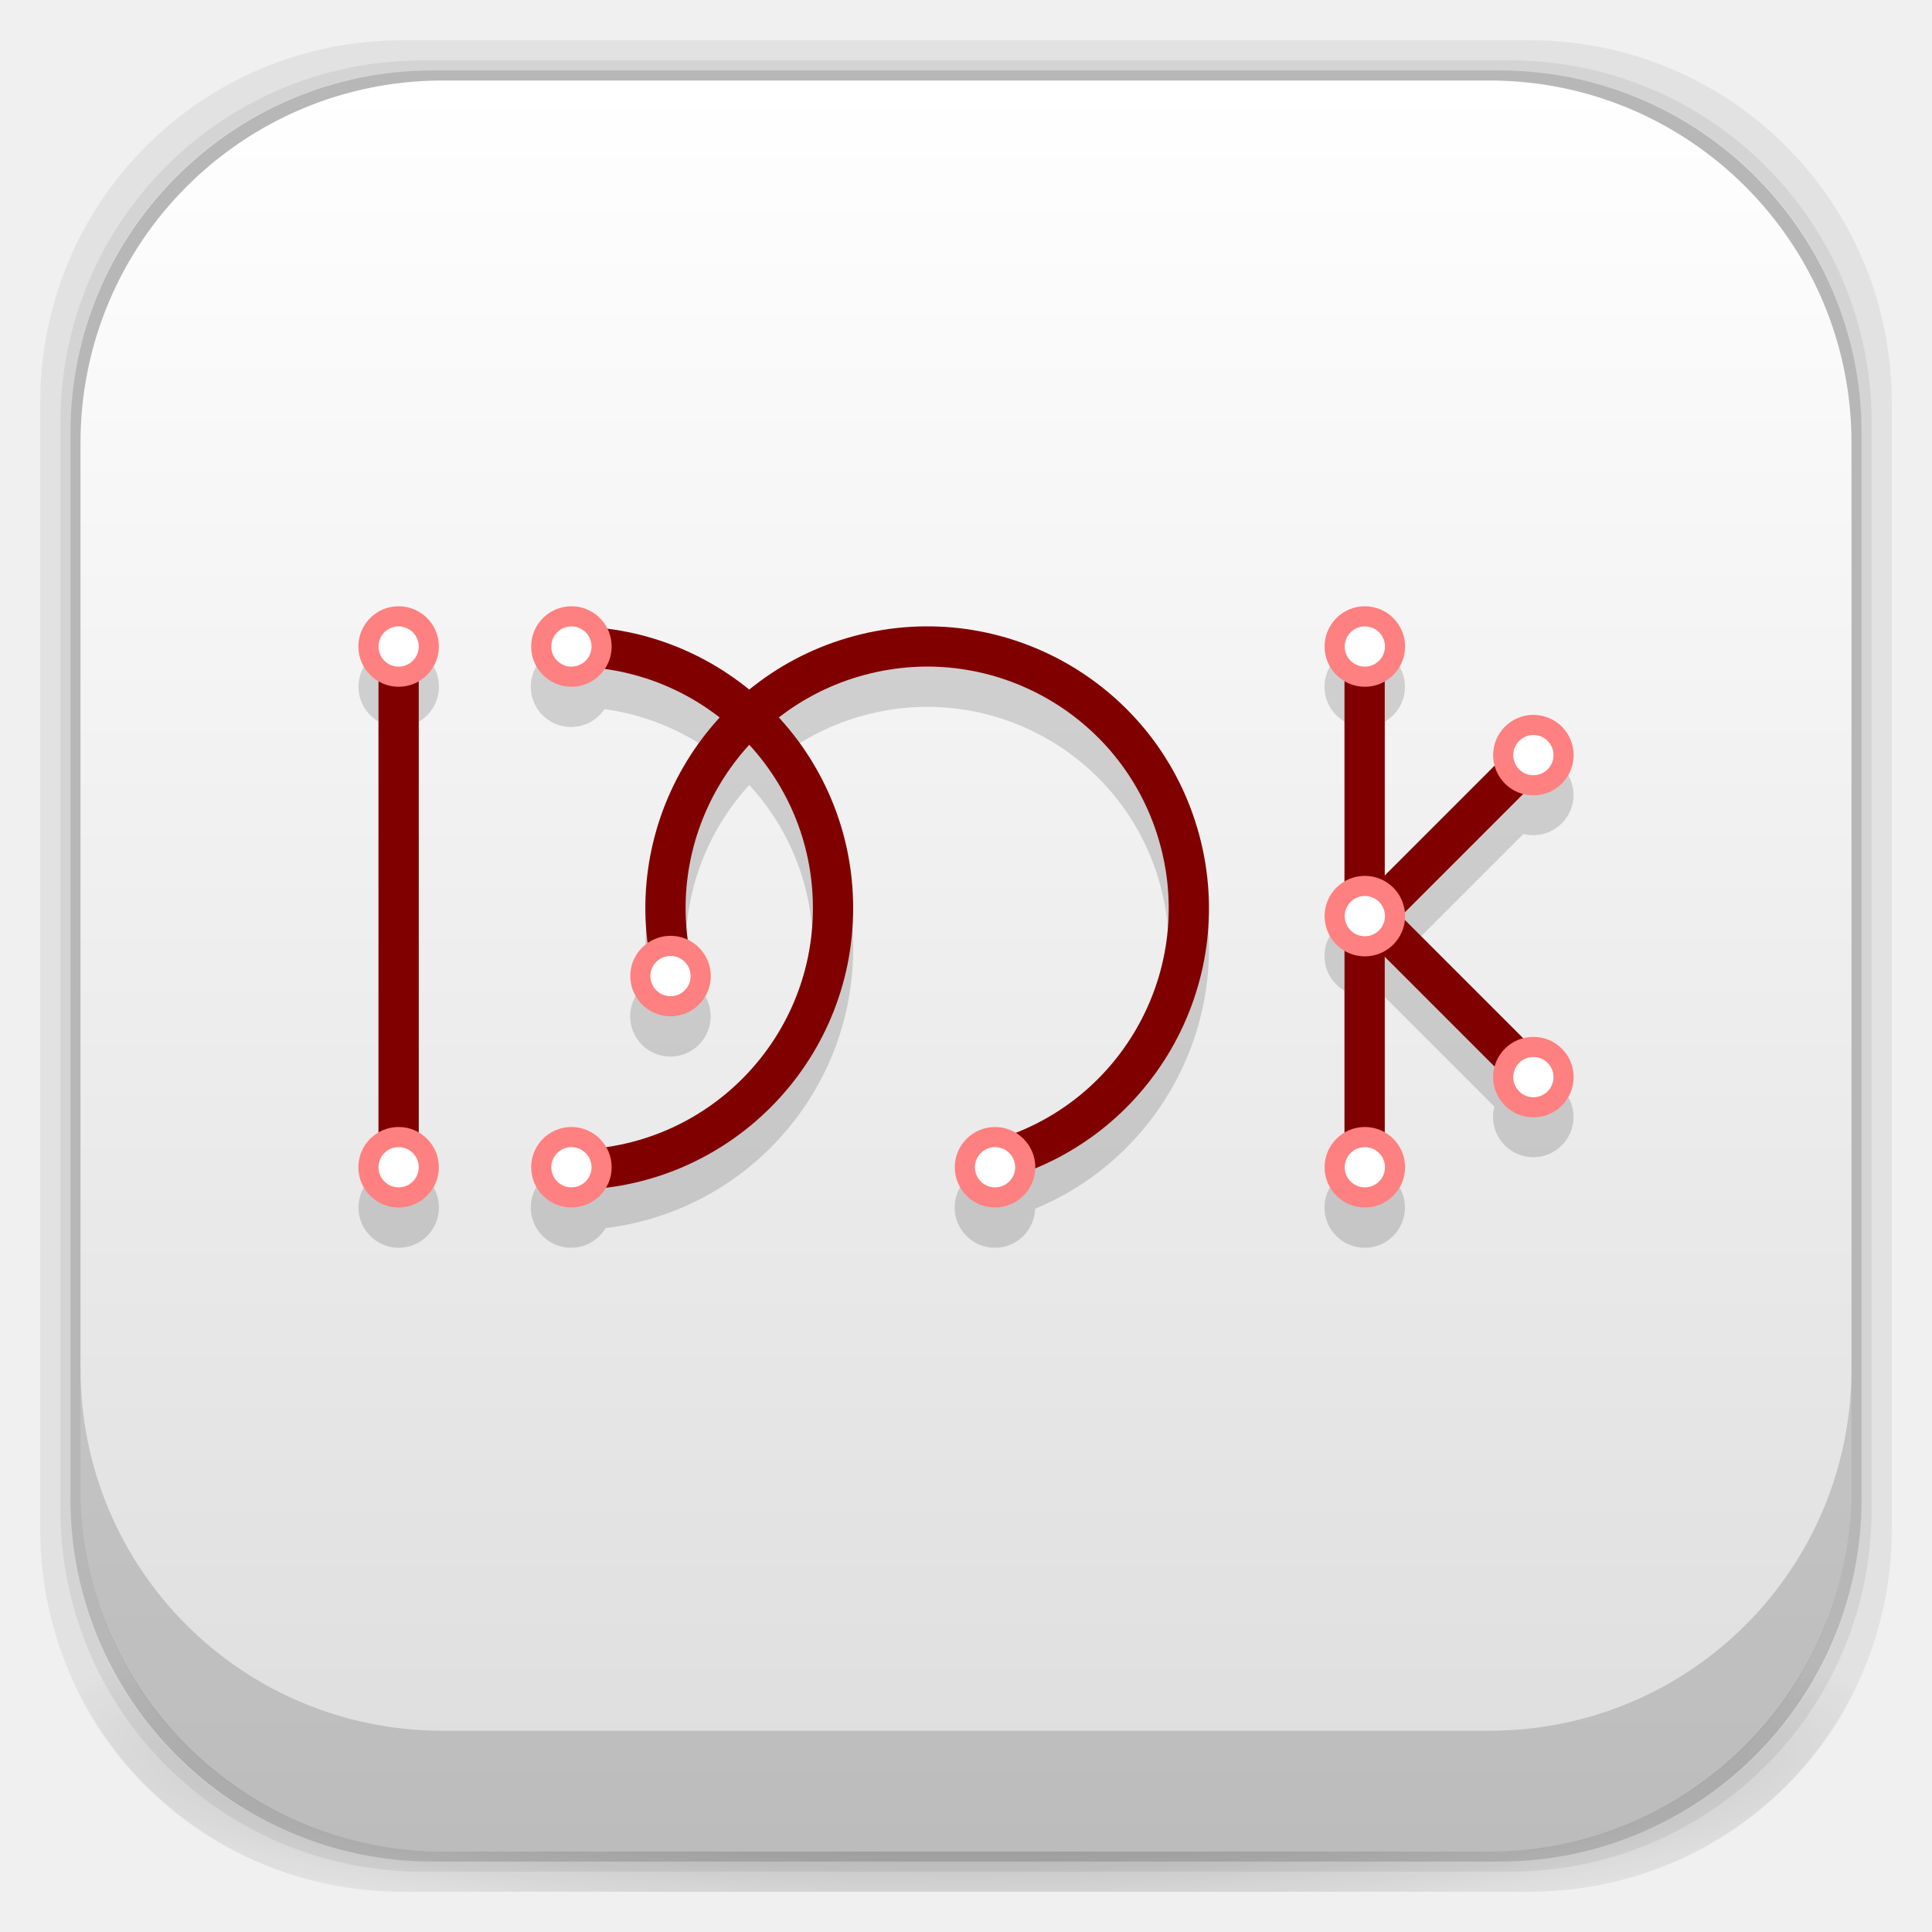
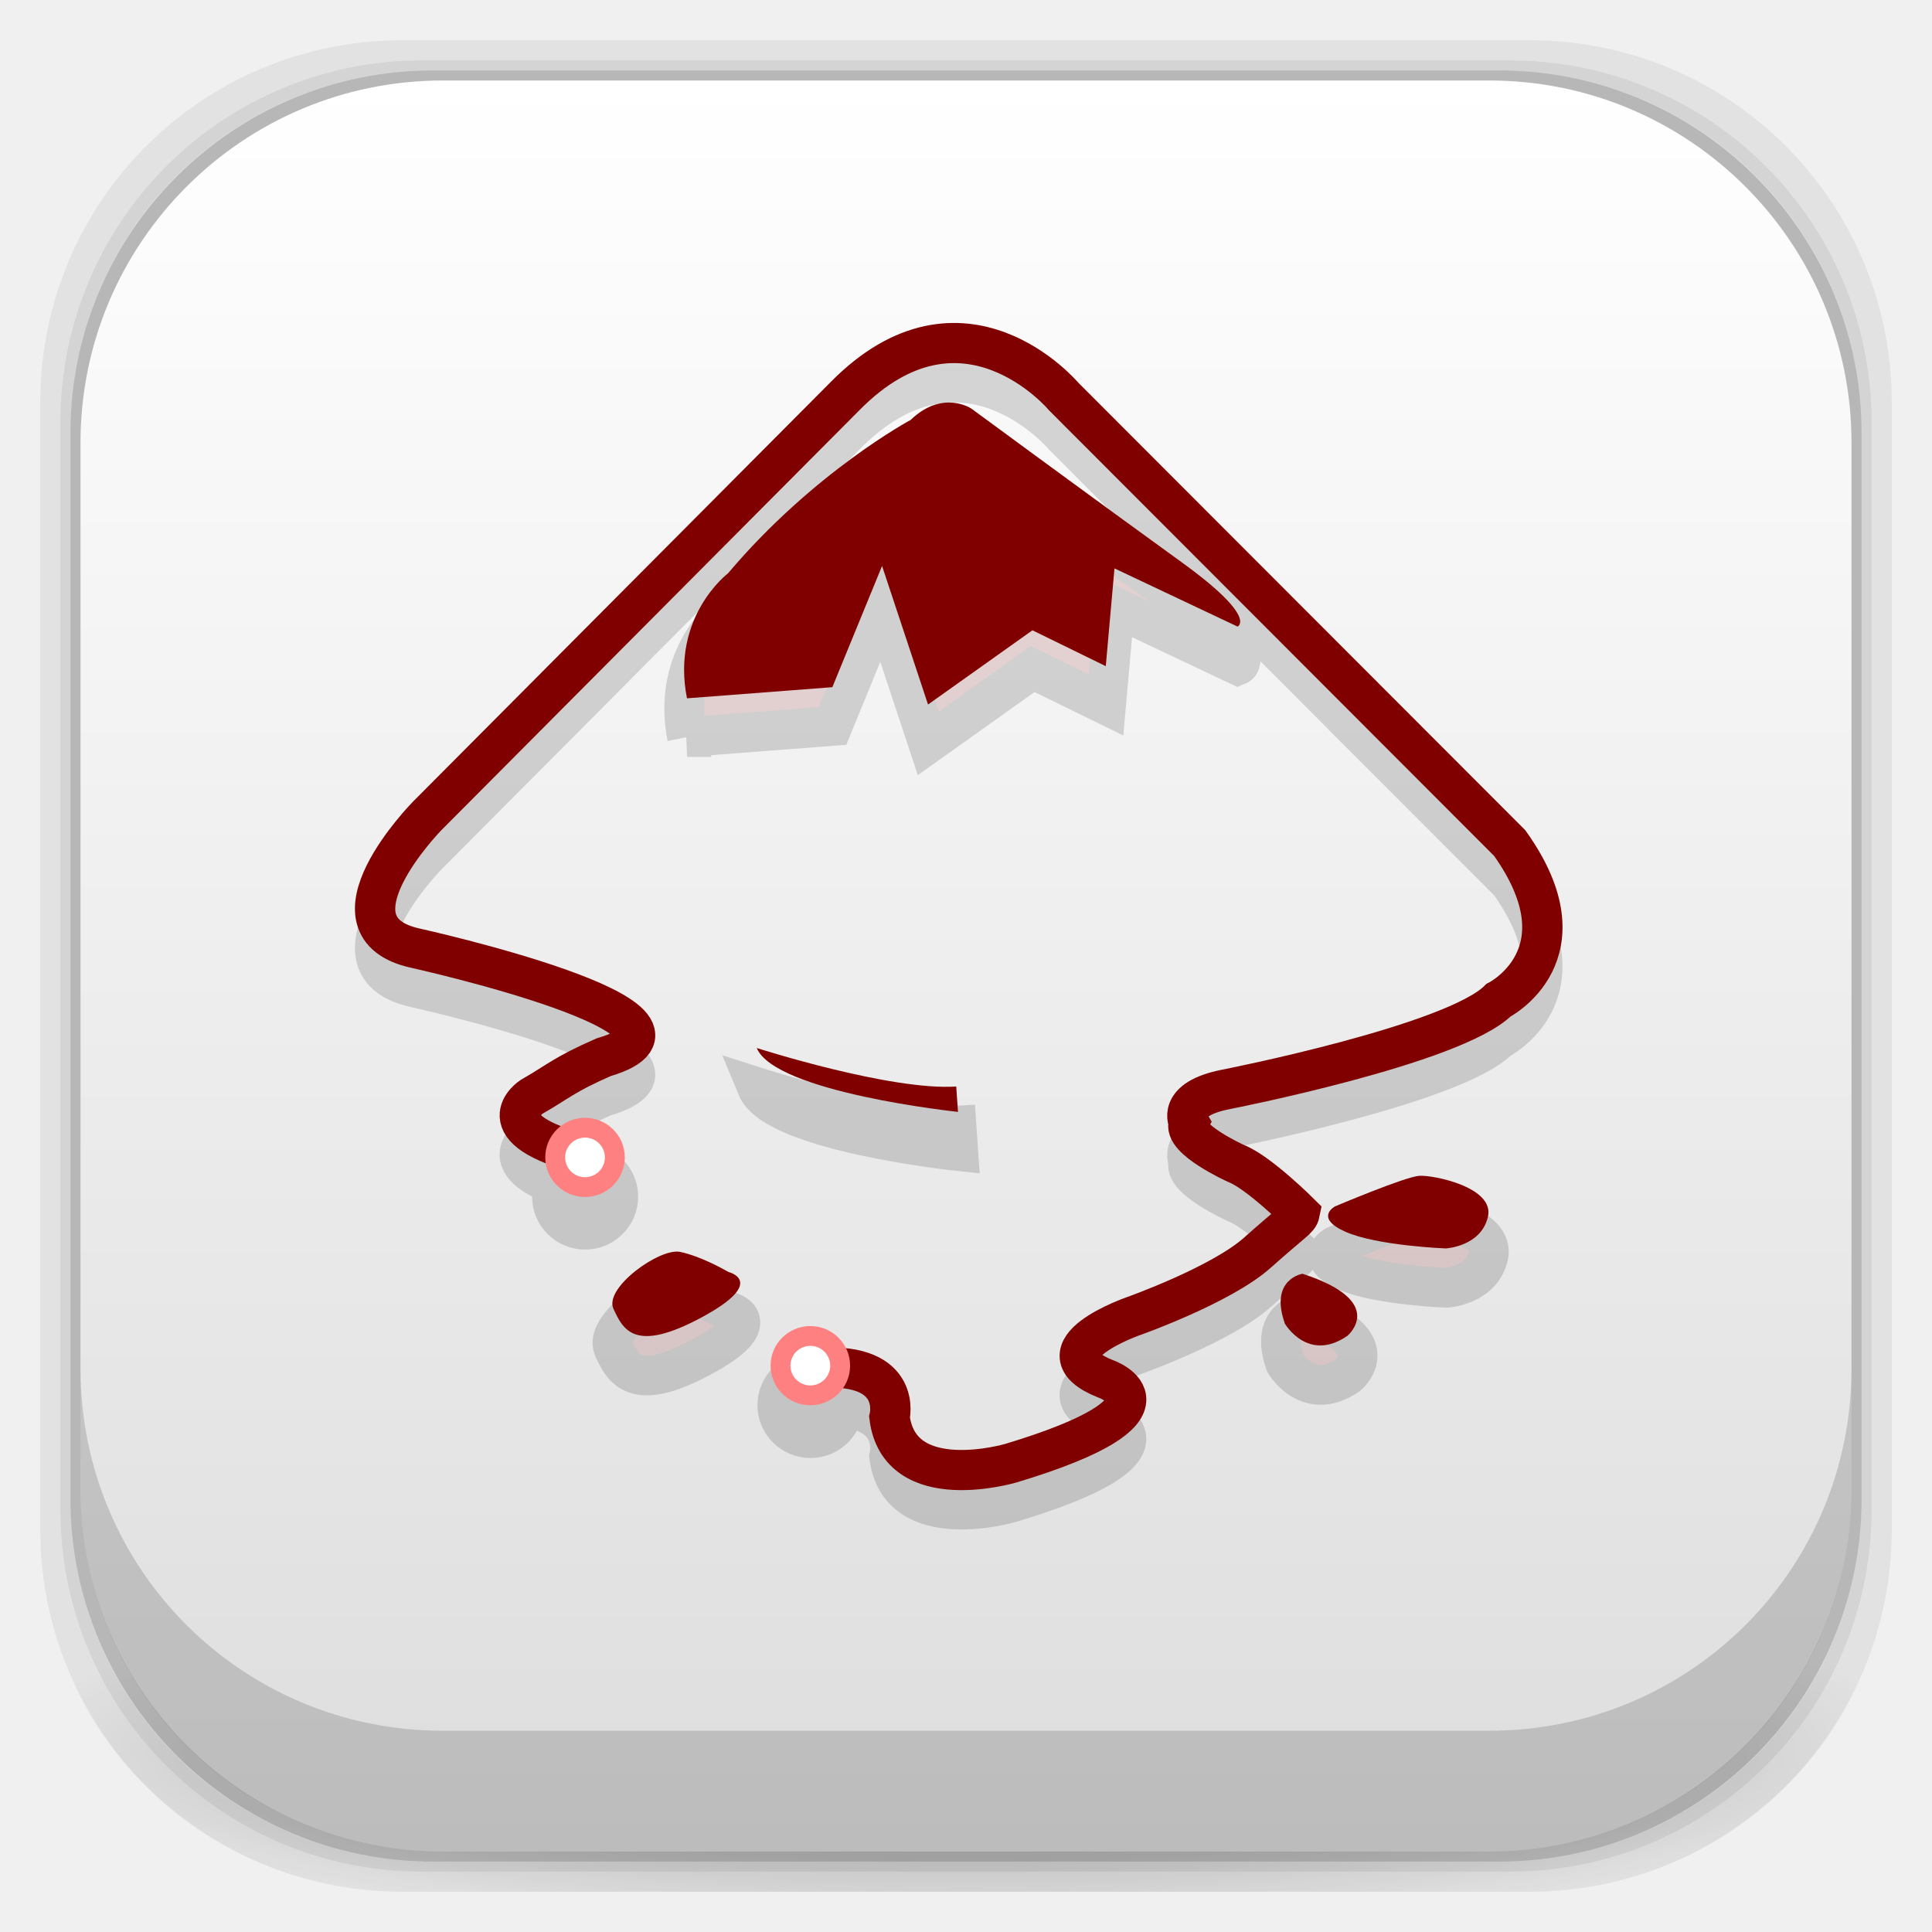
<svg xmlns="http://www.w3.org/2000/svg" xmlns:xlink="http://www.w3.org/1999/xlink" width="48" height="48" id="svg4230" version="1.1">
  <defs id="defs4232">
    <linearGradient id="linearGradient3082">
      <stop style="stop-color:#ffc34f;stop-opacity:1;" offset="0" id="stop3084" />
      <stop id="stop3090" offset="0.5" style="stop-color:#ff4100;stop-opacity:1;" />
      <stop style="stop-color:#ff0076;stop-opacity:1;" offset="0.75" id="stop3092" />
      <stop style="stop-color:#ff8700;stop-opacity:1;" offset="1" id="stop3086" />
    </linearGradient>
    <linearGradient id="linearGradient4524">
      <stop style="stop-color:#dddddd;stop-opacity:1;" offset="0" id="stop4526" />
      <stop style="stop-color:#ffffff;stop-opacity:1;" offset="1" id="stop4528" />
    </linearGradient>
    <linearGradient id="linearGradient4512">
      <stop style="stop-color:#d9d2d1;stop-opacity:1;" offset="0" id="stop4514" />
      <stop style="stop-color:#fefcfc;stop-opacity:1;" offset="1" id="stop4516" />
    </linearGradient>
    <linearGradient id="linearGradient4243">
      <stop style="stop-color:#000000;stop-opacity:1;" offset="0" id="stop4245" />
      <stop style="stop-color:#000000;stop-opacity:0;" offset="1" id="stop4247" />
    </linearGradient>
    <linearGradient id="linearGradient4216">
      <stop style="stop-color:#a0c4e6;stop-opacity:1;" offset="0" id="stop4218" />
      <stop style="stop-color:#d0e2f1;stop-opacity:1;" offset="1" id="stop4220" />
    </linearGradient>
    <linearGradient id="linearGradient4208">
      <stop style="stop-color:#70a3d6;stop-opacity:1;" offset="0" id="stop4210" />
      <stop style="stop-color:#88b6e1;stop-opacity:1;" offset="1" id="stop4212" />
    </linearGradient>
    <linearGradient id="linearGradient4200">
      <stop style="stop-color:#427dbe;stop-opacity:1;" offset="0" id="stop4202" />
      <stop style="stop-color:#739bd1;stop-opacity:1;" offset="1" id="stop4204" />
    </linearGradient>
    <linearGradient id="linearGradient4192">
      <stop style="stop-color:#4970a4;stop-opacity:1;" offset="0" id="stop4194" />
      <stop style="stop-color:#6090c0;stop-opacity:1;" offset="1" id="stop4196" />
    </linearGradient>
    <radialGradient xlink:href="#linearGradient3688-166-749-5-9-1" id="radialGradient4351" gradientUnits="userSpaceOnUse" gradientTransform="matrix(2.320171,0,0,0.4,28.61784,28.6)" cx="4.993" cy="43.5" fx="4.993" fy="43.5" r="2.5" />
    <linearGradient id="linearGradient3688-166-749-5-9-1">
      <stop id="stop2883-0-2-9" style="stop-color:#181818;stop-opacity:1" offset="0" />
      <stop id="stop2885-5-3-8" style="stop-color:#181818;stop-opacity:0" offset="1" />
    </linearGradient>
    <linearGradient id="linearGradient3688-464-309-8-9-4">
      <stop id="stop2889-9-9-1" style="stop-color:#181818;stop-opacity:1" offset="0" />
      <stop id="stop2891-4-2-9" style="stop-color:#181818;stop-opacity:0" offset="1" />
    </linearGradient>
    <linearGradient id="linearGradient3702-501-757-0-4-0">
      <stop id="stop2895-0-2-1" style="stop-color:#181818;stop-opacity:0" offset="0" />
      <stop id="stop2897-2-8-2" style="stop-color:#181818;stop-opacity:1" offset="0.5" />
      <stop id="stop2899-6-1-6" style="stop-color:#181818;stop-opacity:0" offset="1" />
    </linearGradient>
    <linearGradient id="linearGradient3811-3">
      <stop style="stop-color:#000000;stop-opacity:1;" offset="0" id="stop3813-0" />
      <stop style="stop-color:#000000;stop-opacity:0;" offset="1" id="stop3815-0" />
    </linearGradient>
    <clipPath id="clipPath-887332295">
      <g id="g3945" transform="translate(0,-1004.362)">
        <rect id="rect3947" fill="#1890d0" width="46" height="46" x="1" y="1005.36" rx="4" />
      </g>
    </clipPath>
    <clipPath id="clipPath-867792831">
      <g id="g3940" transform="translate(0,-1004.362)">
        <rect id="rect3942" fill="#1890d0" width="46" height="46" x="1" y="1005.36" rx="4" />
      </g>
    </clipPath>
    <linearGradient gradientTransform="translate(-47.99779,0.00221467)" gradientUnits="userSpaceOnUse" x2="47" x1="1" id="linearGradient3764">
      <stop id="stop3935" stop-opacity="1" stop-color="#e4e4e4" />
      <stop id="stop3937" stop-opacity="1" stop-color="#eee" offset="1" />
    </linearGradient>
    <radialGradient xlink:href="#linearGradient4243" id="radialGradient4274" gradientUnits="userSpaceOnUse" gradientTransform="matrix(1.043478,0,0,0.1956518,-1.04348,35.18481)" cx="24" cy="42.5" fx="24" fy="42.5" r="23" />
    <linearGradient xlink:href="#linearGradient4524" id="linearGradient4530" x1="24" y1="46" x2="24" y2="2" gradientUnits="userSpaceOnUse" />
    <linearGradient xlink:href="#linearGradient4512" id="linearGradient4554" gradientUnits="userSpaceOnUse" x1="12.5" y1="28" x2="12.5" y2="17" />
    <linearGradient xlink:href="#linearGradient3082" id="linearGradient3088" x1="24" y1="37" x2="24" y2="8" gradientUnits="userSpaceOnUse" gradientTransform="translate(60,0)" />
  </defs>
  <g id="layer3" style="display:inline">
    <path style="opacity:0.06;fill:#000000;fill-opacity:1;stroke:none" d="M 10,1 C 5.014,1 1,5.014 1,10 l 0,28 c 0,4.986 4.014,9 9,9 l 28,0 c 4.986,0 9,-4.014 9,-9 L 47,10 C 47,5.014 42.986,1 38,1 L 10,1 z m 0.5,0.5 27,0 c 4.986,0 9,4.014 9,9 l 0,27 c 0,4.986 -4.014,9 -9,9 l -27,0 c -4.986,0 -9,-4.014 -9,-9 l 0,-27 c 0,-4.986 4.014,-9 9,-9 z" id="rect3829" />
    <path style="opacity:0.12;fill:#000000;fill-opacity:1;stroke:none" d="m 10.5,1.5 c -4.986,0 -9,4.014 -9,9 l 0,27 c 0,4.986 4.014,9 9,9 l 27,0 c 4.986,0 9,-4.014 9,-9 l 0,-27 c 0,-4.986 -4.014,-9 -9,-9 l -27,0 z m 0.25,0.25 26.5,0 c 4.986,0 9,4.014 9,9 l 0,26.5 c 0,4.986 -4.014,9 -9,9 l -26.5,0 c -4.986,0 -9,-4.014 -9,-9 l 0,-26.5 c 0,-4.986 4.014,-9 9,-9 z" id="rect3827" />
    <rect style="opacity:0.24;fill:#000000;fill-opacity:1;stroke:none" id="rect3038-4" width="44.5" height="44.5" x="1.75" y="1.75" ry="9" rx="9" />
  </g>
  <g id="layer6" style="display:inline">
    <path style="opacity:0.3;fill:url(#radialGradient4274);fill-opacity:1;stroke:none" d="M 1.031,39 C 1.519,43.519 5.347,47 10,47 l 28,0 c 4.653,0 8.481,-3.481 8.969,-8 l -45.938,0 z" id="rect4241" />
  </g>
  <g id="layer2" style="display:inline">
    <rect style="fill:url(#linearGradient4530);fill-opacity:1;stroke:none" id="rect3038" width="44" height="44" x="2" y="2" ry="9" rx="9" />
-     <g id="g4176" style="opacity:0.15" transform="translate(0,26.9375)">
-       <path style="fill:#000000;stroke:#000000;stroke-width:1;stroke-linecap:butt;stroke-linejoin:miter;stroke-miterlimit:4;stroke-opacity:1;stroke-dasharray:none" d="m 9.903,-10.027 0,13.304" id="path4013" />
-       <path style="fill:none;stroke:#000000;stroke-width:1;stroke-miterlimit:4" d="m 14.197,3.125 c 3.59,0 6.5,-2.91 6.5,-6.5 0,-3.59 -2.91,-6.5 -6.5,-6.5" id="path4015" />
-       <path style="fill:none;stroke:#000000;stroke-width:1;stroke-miterlimit:4" d="m 24.718,2.904 c 3.468,-0.929 5.525,-4.493 4.596,-7.961 -0.929,-3.468 -4.493,-5.525 -7.961,-4.596 -3.468,0.929 -5.525,4.493 -4.596,7.961" id="path4017" />
-       <path id="path4019" d="m 33.903,-10.027 0,13.304" style="fill:#000000;stroke:#000000;stroke-width:1;stroke-linecap:butt;stroke-linejoin:miter;stroke-miterlimit:4;stroke-opacity:1;stroke-dasharray:none" />
-       <path style="fill:#000000;stroke:#000000;stroke-width:1;stroke-linecap:butt;stroke-linejoin:miter;stroke-miterlimit:4;stroke-opacity:1;stroke-dasharray:none" d="m 38.205,-7.281 -4.604,4.604" id="path4021" />
-       <path id="path4023" d="m 33.602,-3.677 4.604,4.604" style="fill:#000000;stroke:#000000;stroke-width:1;stroke-linecap:butt;stroke-linejoin:miter;stroke-miterlimit:4;stroke-opacity:1;stroke-dasharray:none" />
-       <path id="path4027" d="m 9.906,-10.875 c -0.552,0 -1,0.448 -1,1 0,0.552 0.448,1 1,1 0.552,0 1,-0.448 1,-1 0,-0.552 -0.448,-1 -1,-1 z m 4.281,0 c -0.552,0 -1,0.448 -1,1 0,0.552 0.448,1 1,1 0.552,0 1,-0.448 1,-1 0,-0.552 -0.448,-1 -1,-1 z m 19.719,0 c -0.552,0 -1,0.448 -1,1 0,0.552 0.448,1 1,1 0.552,0 1,-0.448 1,-1 0,-0.552 -0.448,-1 -1,-1 z m 4.188,2.688 c -0.552,0 -1,0.448 -1,1 0,0.552 0.448,1 1,1 0.552,0 1,-0.448 1,-1 0,-0.552 -0.448,-1 -1,-1 z m -4.188,4 c -0.552,0 -1,0.448 -1,1 0,0.552 0.448,1 1,1 0.552,0 1,-0.448 1,-1 0,-0.552 -0.448,-1 -1,-1 z m -17.25,1.5 c -0.552,0 -1,0.448 -1,1 0,0.552 0.448,1 1,1 0.552,0 1,-0.448 1,-1 0,-0.552 -0.448,-1 -1,-1 z m 21.438,2.5 c -0.552,0 -1,0.448 -1,1 0,0.552 0.448,1 1,1 0.552,0 1,-0.448 1,-1 0,-0.552 -0.448,-1 -1,-1 z m -28.188,2.25 c -0.552,0 -1,0.448 -1,1 0,0.552 0.448,1 1,1 0.552,0 1,-0.448 1,-1 0,-0.552 -0.448,-1 -1,-1 z m 4.281,0 c -0.552,0 -1,0.448 -1,1 0,0.552 0.448,1 1,1 0.552,0 1,-0.448 1,-1 0,-0.552 -0.448,-1 -1,-1 z m 10.531,0 c -0.552,0 -1,0.448 -1,1 0,0.552 0.448,1 1,1 0.552,0 1,-0.448 1,-1 0,-0.552 -0.448,-1 -1,-1 z m 9.188,0 c -0.552,0 -1,0.448 -1,1 0,0.552 0.448,1 1,1 0.552,0 1,-0.448 1,-1 0,-0.552 -0.448,-1 -1,-1 z" style="fill:#000000;stroke:none" />
-     </g>
-     <g id="g3970" transform="translate(48.69652,-0.0624999)">
-       <path id="path3094" d="m -38.793,15.973 0,13.304" style="fill:#000000;stroke:#800000;stroke-width:1;stroke-linecap:butt;stroke-linejoin:miter;stroke-miterlimit:4;stroke-opacity:1;stroke-dasharray:none" />
-       <path id="path3096" d="m -34.5,29.125 c 3.59,0 6.5,-2.91 6.5,-6.5 0,-3.59 -2.91,-6.5 -6.5,-6.5" style="fill:none;stroke:#800000;stroke-width:1;stroke-miterlimit:4" />
-       <path id="path3882" d="m -23.979,28.904 c 3.468,-0.929 5.525,-4.493 4.596,-7.961 -0.929,-3.468 -4.493,-5.525 -7.961,-4.596 -3.468,0.929 -5.525,4.493 -4.596,7.961" style="fill:none;stroke:#800000;stroke-width:1;stroke-miterlimit:4" />
-       <path style="fill:#000000;stroke:#800000;stroke-width:1;stroke-linecap:butt;stroke-linejoin:miter;stroke-miterlimit:4;stroke-opacity:1;stroke-dasharray:none" d="m -14.793,15.973 0,13.304" id="path3893" />
-       <path id="path3895" d="m -10.491,18.719 -4.604,4.604" style="fill:#000000;stroke:#800000;stroke-width:1;stroke-linecap:butt;stroke-linejoin:miter;stroke-miterlimit:4;stroke-opacity:1;stroke-dasharray:none" />
-       <path style="fill:#000000;stroke:#800000;stroke-width:1;stroke-linecap:butt;stroke-linejoin:miter;stroke-miterlimit:4;stroke-opacity:1;stroke-dasharray:none" d="m -15.095,22.323 4.604,4.604" id="path3899" />
-       <g transform="translate(-4.625,7.25)" id="g3905">
-         <path style="fill:#ff8080;stroke:none" id="path3901" d="m -28,8.5 c 0,0.828 -0.672,1.5 -1.5,1.5 -0.828,0 -1.5,-0.672 -1.5,-1.5 0,-0.828 0.672,-1.5 1.5,-1.5 0.828,0 1.5,0.672 1.5,1.5 z" transform="matrix(0.6666667,0,0,0.6666667,-10.20833,3.208333)" />
-         <path d="m -28,8.5 c 0,0.828 -0.672,1.5 -1.5,1.5 -0.828,0 -1.5,-0.672 -1.5,-1.5 0,-0.828 0.672,-1.5 1.5,-1.5 0.828,0 1.5,0.672 1.5,1.5 z" id="path3903" style="fill:#ffffff;stroke:none" transform="matrix(0.3333333,0,0,0.3333333,-20.04167,6.041667)" />
+     <g transform="matrix(0.9884622,0,0,0.9848506,66.61661,-49.73345)" id="g3287">
+       <g id="g3289" transform="translate(0,1.00005)" style="opacity:0.15;stroke:#000000">
+         <path style="fill:none;stroke:#000000;stroke-width:1.013;stroke-linecap:butt;stroke-linejoin:miter;stroke-miterlimit:4;stroke-opacity:1;stroke-dasharray:none" d="m -46.786,84.995 c 2.093,-0.125 1.749,1.249 1.749,1.249 0.25,1.998 3.061,1.155 3.061,1.155 4.53,-1.374 2.374,-2.123 2.374,-2.123 -1.812,-0.718 0.718,-1.592 0.718,-1.592 0,0 2.187,-0.78 3.093,-1.592 0.906,-0.812 1.031,-0.843 1.062,-0.999 0,0 -1.031,-1.03 -1.593,-1.249 0,0 -1.374,-0.624 -1.187,-1.03 0,0 -0.344,-0.593 0.937,-0.843 0,0 5.717,-1.124 6.841,-2.248 0,0 2.28,-1.155 0.281,-3.965 L -40.663,60.49 c 0,0 -2.53,-3.028 -5.498,0 l -10.496,10.583 c 0,0 -2.749,2.81 -0.281,3.34 0,0 7.997,1.779 4.717,2.747 -1,0.437 -1.156,0.624 -1.812,0.999 0,0 -1.25,0.812 1.374,1.467" id="path3291" />
+         <path style="fill:#800000;stroke:#000000" d="m -50.125,68.094 3.656,-0.281 1.25,-3.062 1.156,3.5 2.625,-1.875 1.844,0.906 0.219,-2.469 3.094,1.469 c 0,0 0.531,-0.219 -1.406,-1.625 -1.938,-1.406 -5.281,-3.875 -5.281,-3.875 0,0 -0.719,-0.5 -1.531,0.281 0,0 -2.438,1.312 -4.594,3.875 0,0 -1.438,1.094 -1.031,3.156 z" id="path3293" />
+         <path style="fill:#800000;stroke:#000000" d="m -43.354,77.897 0.044,0.641 c 0,0 -4.596,-0.486 -5.06,-1.613 0,0 3.359,1.083 5.016,0.972 z" id="path3295" />
+         <path style="fill:#800000;stroke:#000000" d="m -34.648,82.626 c 0,0 -0.84,0.133 -0.442,1.26 0,0 0.575,0.994 1.569,0.309 0,0 1.039,-0.862 -1.127,-1.569 z" id="path3297" />
+         <path style="fill:#800000;stroke:#000000" d="m -49.078,82.582 c 0,0 0.994,0.243 -0.685,1.149 -1.679,0.906 -1.967,0.309 -2.21,-0.221 -0.243,-0.53 1.171,-1.547 1.679,-1.436 0.508,0.11 1.061,0.42 1.215,0.508 z" id="path3299" />
+         <path style="fill:#800000;stroke:#000000" d="m -33.831,80.925 c 0,0 -0.53,0.287 0.265,0.641 0.795,0.354 2.519,0.42 2.519,0.42 0,0 0.884,-0.044 1.061,-0.795 0.177,-0.751 -1.37,-1.061 -1.724,-1.039 -0.354,0.022 -2.121,0.773 -2.121,0.773 z" id="path3302" />
+         <g style="fill:#000000;stroke:#000000;display:inline" transform="translate(-17.1476,76.07133)" id="g3304">
+           <path style="fill:#000000;stroke:#000000" id="path3306" d="m -28,8.5 c 0,0.828 -0.672,1.5 -1.5,1.5 -0.828,0 -1.5,-0.672 -1.5,-1.5 0,-0.828 0.672,-1.5 1.5,-1.5 0.828,0 1.5,0.672 1.5,1.5 z" transform="matrix(0.6666667,0,0,0.6666667,-10.20833,3.208333)" />
+           <path d="m -28,8.5 c 0,0.828 -0.672,1.5 -1.5,1.5 -0.828,0 -1.5,-0.672 -1.5,-1.5 0,-0.828 0.672,-1.5 1.5,-1.5 0.828,0 1.5,0.672 1.5,1.5 z" id="path3308" style="fill:#000000;stroke:#000000" transform="matrix(0.3333333,0,0,0.3333333,-20.04167,6.041667)" />
+         </g>
+         <g style="fill:#000000;stroke:#000000;display:inline" transform="translate(-22.8125,70.8125)" id="g3310">
+           <path style="fill:#000000;stroke:#000000" id="path3312" d="m -28,8.5 c 0,0.828 -0.672,1.5 -1.5,1.5 -0.828,0 -1.5,-0.672 -1.5,-1.5 0,-0.828 0.672,-1.5 1.5,-1.5 0.828,0 1.5,0.672 1.5,1.5 z" transform="matrix(0.6666667,0,0,0.6666667,-10.20833,3.208333)" />
+           <path d="m -28,8.5 c 0,0.828 -0.672,1.5 -1.5,1.5 -0.828,0 -1.5,-0.672 -1.5,-1.5 0,-0.828 0.672,-1.5 1.5,-1.5 0.828,0 1.5,0.672 1.5,1.5 z" id="path3314" style="fill:#000000;stroke:#000000" transform="matrix(0.3333333,0,0,0.3333333,-20.04167,6.041667)" />
+         </g>
      </g>
-       <g id="g3909" transform="translate(-4.625,20.1875)">
-         <path transform="matrix(0.6666667,0,0,0.6666667,-10.20833,3.208333)" d="m -28,8.5 c 0,0.828 -0.672,1.5 -1.5,1.5 -0.828,0 -1.5,-0.672 -1.5,-1.5 0,-0.828 0.672,-1.5 1.5,-1.5 0.828,0 1.5,0.672 1.5,1.5 z" id="path3911" style="fill:#ff8080;stroke:none" />
-         <path transform="matrix(0.3333333,0,0,0.3333333,-20.04167,6.041667)" style="fill:#ffffff;stroke:none" id="path3913" d="m -28,8.5 c 0,0.828 -0.672,1.5 -1.5,1.5 -0.828,0 -1.5,-0.672 -1.5,-1.5 0,-0.828 0.672,-1.5 1.5,-1.5 0.828,0 1.5,0.672 1.5,1.5 z" />
-       </g>
-       <g transform="translate(-2.1625,15.4375)" id="g3915">
-         <path style="fill:#ff8080;stroke:none" id="path3917" d="m -28,8.5 c 0,0.828 -0.672,1.5 -1.5,1.5 -0.828,0 -1.5,-0.672 -1.5,-1.5 0,-0.828 0.672,-1.5 1.5,-1.5 0.828,0 1.5,0.672 1.5,1.5 z" transform="matrix(0.6666667,0,0,0.6666667,-10.20833,3.208333)" />
-         <path d="m -28,8.5 c 0,0.828 -0.672,1.5 -1.5,1.5 -0.828,0 -1.5,-0.672 -1.5,-1.5 0,-0.828 0.672,-1.5 1.5,-1.5 0.828,0 1.5,0.672 1.5,1.5 z" id="path3919" style="fill:#ffffff;stroke:none" transform="matrix(0.3333333,0,0,0.3333333,-20.04167,6.041667)" />
-       </g>
-       <g id="g3921" transform="translate(5.9,20.1875)">
-         <path transform="matrix(0.6666667,0,0,0.6666667,-10.20833,3.208333)" d="m -28,8.5 c 0,0.828 -0.672,1.5 -1.5,1.5 -0.828,0 -1.5,-0.672 -1.5,-1.5 0,-0.828 0.672,-1.5 1.5,-1.5 0.828,0 1.5,0.672 1.5,1.5 z" id="path3923" style="fill:#ff8080;stroke:none" />
-         <path transform="matrix(0.3333333,0,0,0.3333333,-20.04167,6.041667)" style="fill:#ffffff;stroke:none" id="path3925" d="m -28,8.5 c 0,0.828 -0.672,1.5 -1.5,1.5 -0.828,0 -1.5,-0.672 -1.5,-1.5 0,-0.828 0.672,-1.5 1.5,-1.5 0.828,0 1.5,0.672 1.5,1.5 z" />
-       </g>
-       <g transform="translate(15.0875,7.25)" id="g3927">
-         <path style="fill:#ff8080;stroke:none" id="path3929" d="m -28,8.5 c 0,0.828 -0.672,1.5 -1.5,1.5 -0.828,0 -1.5,-0.672 -1.5,-1.5 0,-0.828 0.672,-1.5 1.5,-1.5 0.828,0 1.5,0.672 1.5,1.5 z" transform="matrix(0.6666667,0,0,0.6666667,-10.20833,3.208333)" />
-         <path d="m -28,8.5 c 0,0.828 -0.672,1.5 -1.5,1.5 -0.828,0 -1.5,-0.672 -1.5,-1.5 0,-0.828 0.672,-1.5 1.5,-1.5 0.828,0 1.5,0.672 1.5,1.5 z" id="path3931" style="fill:#ffffff;stroke:none" transform="matrix(0.3333333,0,0,0.3333333,-20.04167,6.041667)" />
-       </g>
-       <g id="g3933" transform="translate(15.0875,20.1875)">
-         <path transform="matrix(0.6666667,0,0,0.6666667,-10.20833,3.208333)" d="m -28,8.5 c 0,0.828 -0.672,1.5 -1.5,1.5 -0.828,0 -1.5,-0.672 -1.5,-1.5 0,-0.828 0.672,-1.5 1.5,-1.5 0.828,0 1.5,0.672 1.5,1.5 z" id="path3935" style="fill:#ff8080;stroke:none" />
-         <path transform="matrix(0.3333333,0,0,0.3333333,-20.04167,6.041667)" style="fill:#ffffff;stroke:none" id="path3937" d="m -28,8.5 c 0,0.828 -0.672,1.5 -1.5,1.5 -0.828,0 -1.5,-0.672 -1.5,-1.5 0,-0.828 0.672,-1.5 1.5,-1.5 0.828,0 1.5,0.672 1.5,1.5 z" />
-       </g>
-       <g transform="translate(15.0875,13.94815)" id="g3939">
-         <path style="fill:#ff8080;stroke:none" id="path3941" d="m -28,8.5 c 0,0.828 -0.672,1.5 -1.5,1.5 -0.828,0 -1.5,-0.672 -1.5,-1.5 0,-0.828 0.672,-1.5 1.5,-1.5 0.828,0 1.5,0.672 1.5,1.5 z" transform="matrix(0.6666667,0,0,0.6666667,-10.20833,3.208333)" />
-         <path d="m -28,8.5 c 0,0.828 -0.672,1.5 -1.5,1.5 -0.828,0 -1.5,-0.672 -1.5,-1.5 0,-0.828 0.672,-1.5 1.5,-1.5 0.828,0 1.5,0.672 1.5,1.5 z" id="path3943" style="fill:#ffffff;stroke:none" transform="matrix(0.3333333,0,0,0.3333333,-20.04167,6.041667)" />
-       </g>
-       <g id="g3946" transform="translate(19.275,9.948146)">
-         <path transform="matrix(0.6666667,0,0,0.6666667,-10.20833,3.208333)" d="m -28,8.5 c 0,0.828 -0.672,1.5 -1.5,1.5 -0.828,0 -1.5,-0.672 -1.5,-1.5 0,-0.828 0.672,-1.5 1.5,-1.5 0.828,0 1.5,0.672 1.5,1.5 z" id="path3948" style="fill:#ff8080;stroke:none" />
-         <path transform="matrix(0.3333333,0,0,0.3333333,-20.04167,6.041667)" style="fill:#ffffff;stroke:none" id="path3950" d="m -28,8.5 c 0,0.828 -0.672,1.5 -1.5,1.5 -0.828,0 -1.5,-0.672 -1.5,-1.5 0,-0.828 0.672,-1.5 1.5,-1.5 0.828,0 1.5,0.672 1.5,1.5 z" />
-       </g>
-       <g transform="translate(19.275,17.94815)" id="g3952">
-         <path style="fill:#ff8080;stroke:none" id="path3954" d="m -28,8.5 c 0,0.828 -0.672,1.5 -1.5,1.5 -0.828,0 -1.5,-0.672 -1.5,-1.5 0,-0.828 0.672,-1.5 1.5,-1.5 0.828,0 1.5,0.672 1.5,1.5 z" transform="matrix(0.6666667,0,0,0.6666667,-10.20833,3.208333)" />
-         <path d="m -28,8.5 c 0,0.828 -0.672,1.5 -1.5,1.5 -0.828,0 -1.5,-0.672 -1.5,-1.5 0,-0.828 0.672,-1.5 1.5,-1.5 0.828,0 1.5,0.672 1.5,1.5 z" id="path3956" style="fill:#ffffff;stroke:none" transform="matrix(0.3333333,0,0,0.3333333,-20.04167,6.041667)" />
-       </g>
-       <g id="g3958" transform="translate(-8.918042,7.25)">
-         <path transform="matrix(0.6666667,0,0,0.6666667,-10.20833,3.208333)" d="m -28,8.5 c 0,0.828 -0.672,1.5 -1.5,1.5 -0.828,0 -1.5,-0.672 -1.5,-1.5 0,-0.828 0.672,-1.5 1.5,-1.5 0.828,0 1.5,0.672 1.5,1.5 z" id="path3960" style="fill:#ff8080;stroke:none" />
-         <path transform="matrix(0.3333333,0,0,0.3333333,-20.04167,6.041667)" style="fill:#ffffff;stroke:none" id="path3962" d="m -28,8.5 c 0,0.828 -0.672,1.5 -1.5,1.5 -0.828,0 -1.5,-0.672 -1.5,-1.5 0,-0.828 0.672,-1.5 1.5,-1.5 0.828,0 1.5,0.672 1.5,1.5 z" />
-       </g>
-       <g transform="translate(-8.918042,20.1875)" id="g3964">
-         <path style="fill:#ff8080;stroke:none" id="path3966" d="m -28,8.5 c 0,0.828 -0.672,1.5 -1.5,1.5 -0.828,0 -1.5,-0.672 -1.5,-1.5 0,-0.828 0.672,-1.5 1.5,-1.5 0.828,0 1.5,0.672 1.5,1.5 z" transform="matrix(0.6666667,0,0,0.6666667,-10.20833,3.208333)" />
-         <path d="m -28,8.5 c 0,0.828 -0.672,1.5 -1.5,1.5 -0.828,0 -1.5,-0.672 -1.5,-1.5 0,-0.828 0.672,-1.5 1.5,-1.5 0.828,0 1.5,0.672 1.5,1.5 z" id="path3968" style="fill:#ffffff;stroke:none" transform="matrix(0.3333333,0,0,0.3333333,-20.04167,6.041667)" />
+       <g id="g3316" transform="matrix(0.9996329,0,0,0.998958,-0.02146418,0.09179151)">
+         <path id="path3318" d="m -46.781,85 c 2.094,-0.125 1.75,1.25 1.75,1.25 0.25,2 3.062,1.156 3.062,1.156 4.531,-1.375 2.375,-2.125 2.375,-2.125 -1.812,-0.719 0.719,-1.594 0.719,-1.594 0,0 2.188,-0.781 3.094,-1.594 0.906,-0.812 1.031,-0.844 1.062,-1 0,0 -1.031,-1.031 -1.594,-1.25 0,0 -1.375,-0.625 -1.188,-1.031 0,0 -0.344,-0.594 0.938,-0.844 0,0 5.719,-1.125 6.844,-2.25 0,0 2.281,-1.156 0.281,-3.969 L -40.656,60.469 c 0,0 -2.531,-3.031 -5.5,0 l -10.5,10.594 c 0,0 -2.75,2.812 -0.281,3.344 0,0 8,1.781 4.719,2.75 -1,0.438 -1.156,0.625 -1.812,1 0,0 -1.25,0.812 1.375,1.469" style="fill:none;stroke:#800000;stroke-width:1.014;stroke-linecap:butt;stroke-linejoin:miter;stroke-miterlimit:4;stroke-opacity:1;stroke-dasharray:none" />
+         <path id="path3320" d="m -50.125,68.094 3.656,-0.281 1.25,-3.062 1.156,3.5 2.625,-1.875 1.844,0.906 0.219,-2.469 3.094,1.469 c 0,0 0.531,-0.219 -1.406,-1.625 -1.938,-1.406 -5.281,-3.875 -5.281,-3.875 0,0 -0.719,-0.5 -1.531,0.281 0,0 -2.438,1.312 -4.594,3.875 0,0 -1.438,1.094 -1.031,3.156 z" style="fill:#800000;stroke:none" />
+         <path id="path3322" d="m -43.354,77.897 0.044,0.641 c 0,0 -4.596,-0.486 -5.06,-1.613 0,0 3.359,1.083 5.016,0.972 z" style="fill:#800000;stroke:none" />
+         <path id="path3324" d="m -34.648,82.626 c 0,0 -0.84,0.133 -0.442,1.26 0,0 0.575,0.994 1.569,0.309 0,0 1.039,-0.862 -1.127,-1.569 z" style="fill:#800000;stroke:none" />
+         <path id="path3326" d="m -49.078,82.582 c 0,0 0.994,0.243 -0.685,1.149 -1.679,0.906 -1.967,0.309 -2.21,-0.221 -0.243,-0.53 1.171,-1.547 1.679,-1.436 0.508,0.11 1.061,0.42 1.215,0.508 z" style="fill:#800000;stroke:none" />
+         <path id="path3328" d="m -33.831,80.925 c 0,0 -0.53,0.287 0.265,0.641 0.795,0.354 2.519,0.42 2.519,0.42 0,0 0.884,-0.044 1.061,-0.795 0.177,-0.751 -1.37,-1.061 -1.724,-1.039 -0.354,0.022 -2.121,0.773 -2.121,0.773 z" style="fill:#800000;stroke:none" />
+         <g id="g3330" transform="translate(-17.1476,76.07133)" style="display:inline">
+           <path transform="matrix(0.6666667,0,0,0.6666667,-10.20833,3.208333)" d="m -28,8.5 c 0,0.828 -0.672,1.5 -1.5,1.5 -0.828,0 -1.5,-0.672 -1.5,-1.5 0,-0.828 0.672,-1.5 1.5,-1.5 0.828,0 1.5,0.672 1.5,1.5 z" id="path3332" style="fill:#ff8080;stroke:none" />
+           <path transform="matrix(0.3333333,0,0,0.3333333,-20.04167,6.041667)" style="fill:#ffffff;stroke:none" id="path3334" d="m -28,8.5 c 0,0.828 -0.672,1.5 -1.5,1.5 -0.828,0 -1.5,-0.672 -1.5,-1.5 0,-0.828 0.672,-1.5 1.5,-1.5 0.828,0 1.5,0.672 1.5,1.5 z" />
+         </g>
+         <g id="g3336" transform="translate(-22.8125,70.8125)" style="display:inline">
+           <path transform="matrix(0.6666667,0,0,0.6666667,-10.20833,3.208333)" d="m -28,8.5 c 0,0.828 -0.672,1.5 -1.5,1.5 -0.828,0 -1.5,-0.672 -1.5,-1.5 0,-0.828 0.672,-1.5 1.5,-1.5 0.828,0 1.5,0.672 1.5,1.5 z" id="path3338" style="fill:#ff8080;stroke:none" />
+           <path transform="matrix(0.3333333,0,0,0.3333333,-20.04167,6.041667)" style="fill:#ffffff;stroke:none" id="path3340" d="m -28,8.5 c 0,0.828 -0.672,1.5 -1.5,1.5 -0.828,0 -1.5,-0.672 -1.5,-1.5 0,-0.828 0.672,-1.5 1.5,-1.5 0.828,0 1.5,0.672 1.5,1.5 z" />
+         </g>
      </g>
    </g>
  </g>
  <g id="layer1" transform="translate(0,-1004.362)" style="display:inline" />
  <g id="layer4" style="display:inline">
    <path style="opacity:0.15;fill:#000000;fill-opacity:1;stroke:none" d="m 2,34 0,3 c 0,4.986 4.014,9 9,9 l 26,0 c 4.986,0 9,-4.014 9,-9 l 0,-3 c 0,4.986 -4.014,9 -9,9 L 11,43 C 6.014,43 2,38.986 2,34 z" id="rect3038-42" />
  </g>
  <g id="layer7" style="display:none">
    <rect rx="9" ry="9" y="2" x="2" height="44" width="44" id="rect4169" style="fill:#abe1ad;fill-opacity:1;stroke:none;display:inline" />
  </g>
</svg>
